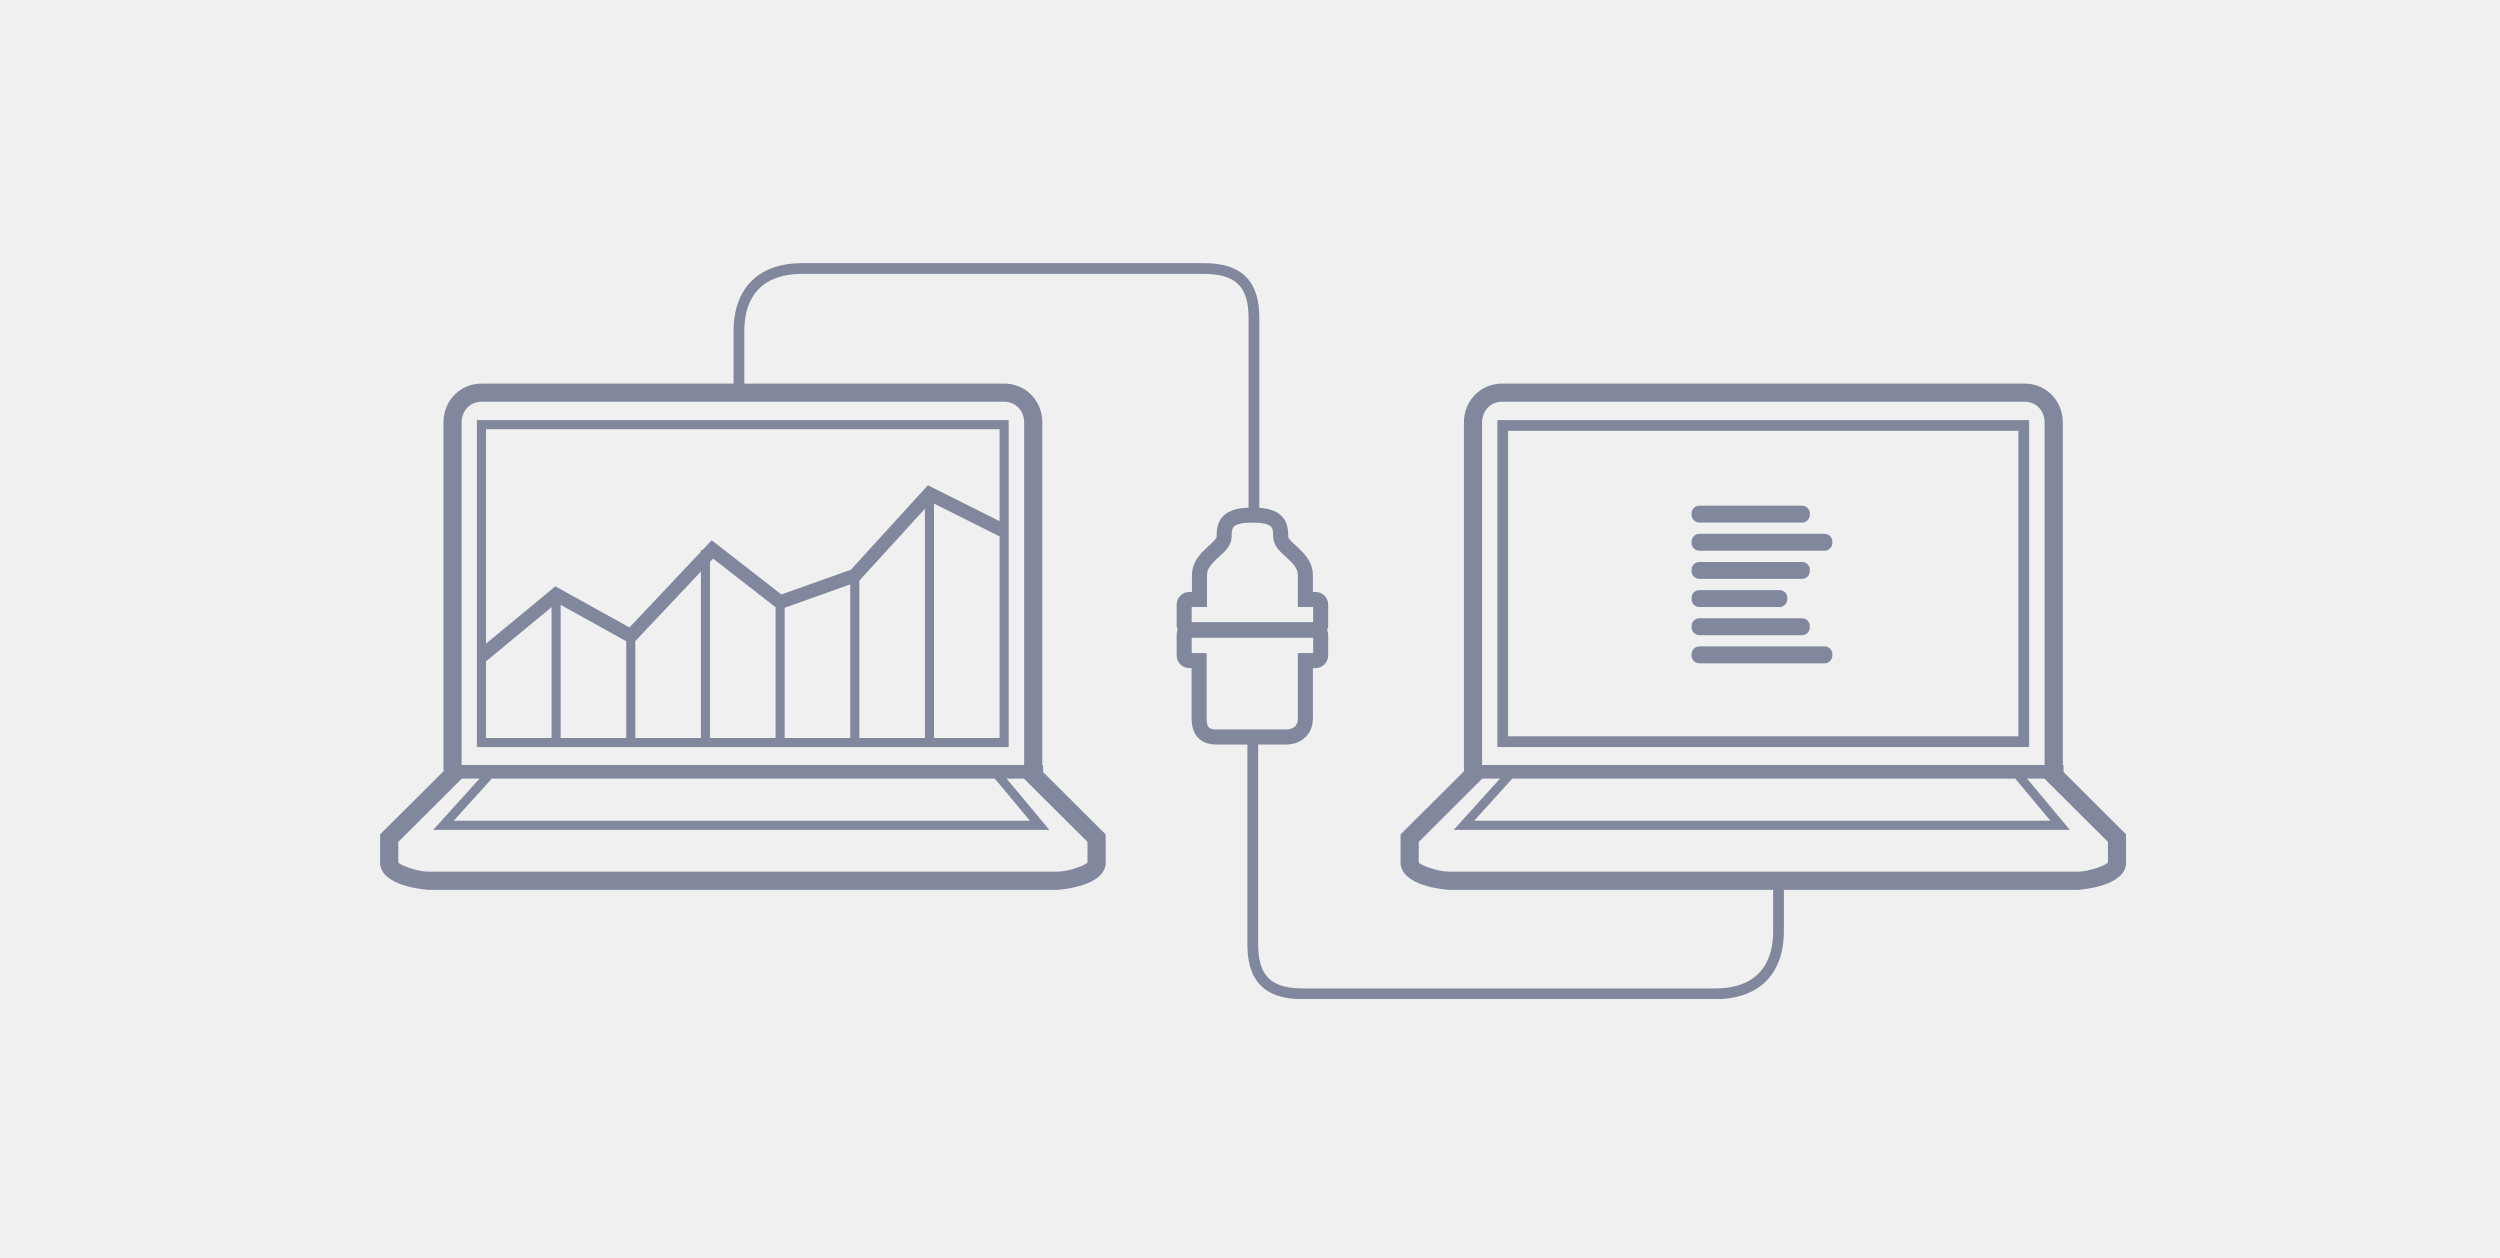
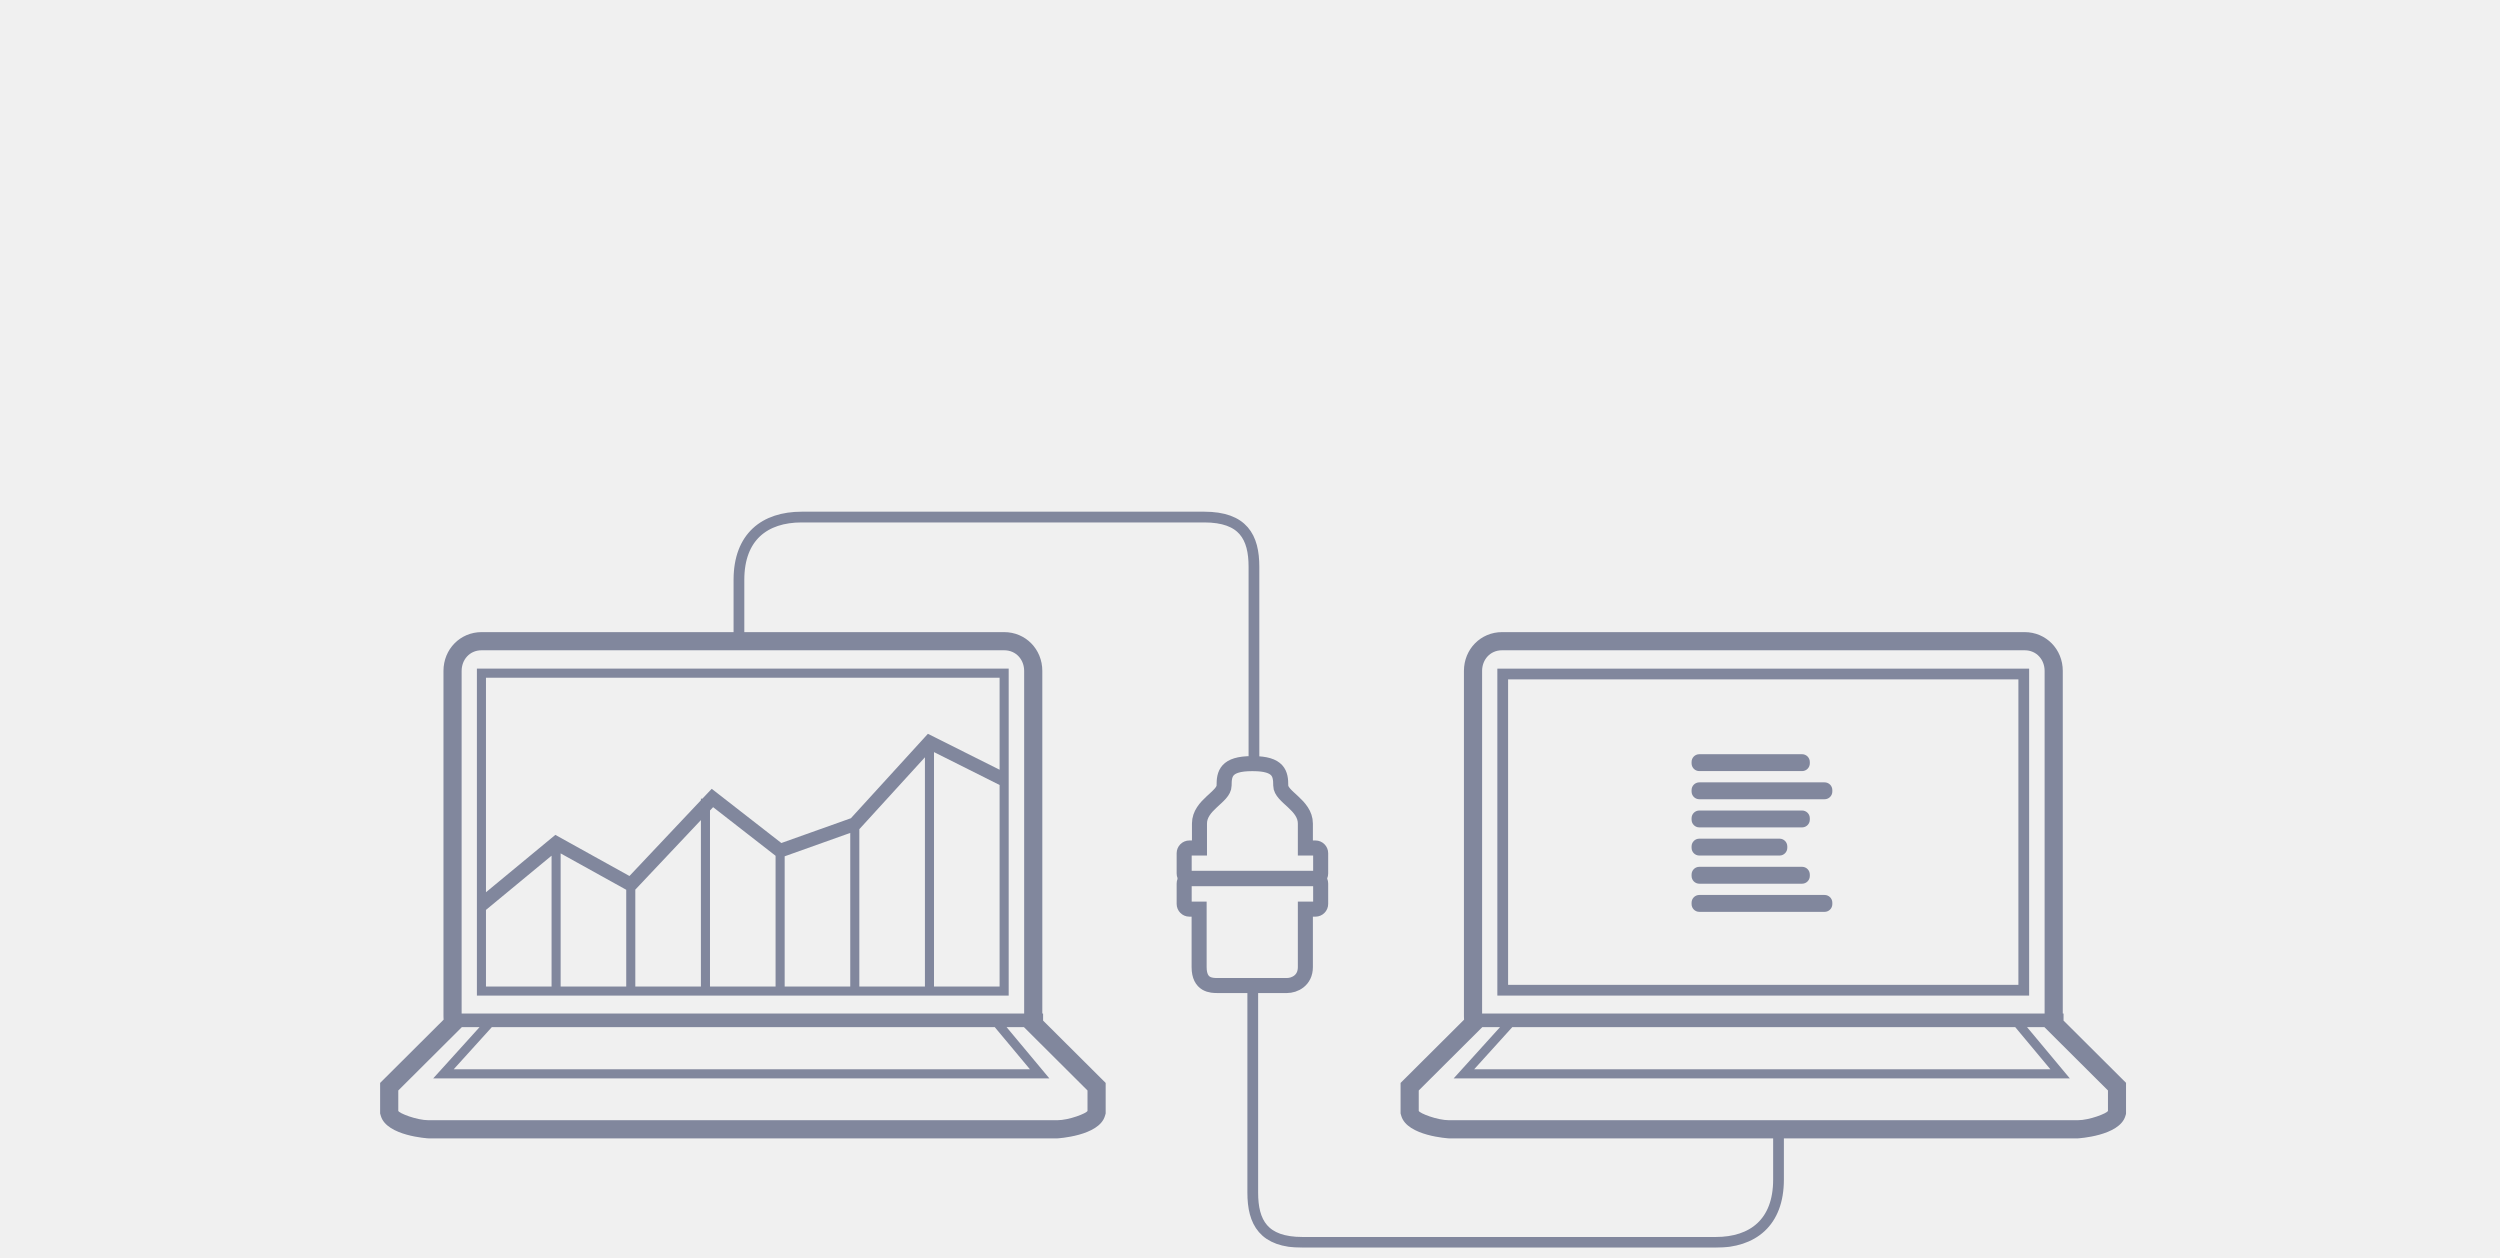
<svg xmlns="http://www.w3.org/2000/svg" xmlns:xlink="http://www.w3.org/1999/xlink" width="342" height="172" viewBox="0 0 342 172">
  <defs>
    <polygon id="a" points="0 100.689 238.855 100.689 238.855 0 0 0" />
  </defs>
-   <g fill="none" fill-rule="evenodd" transform="translate(52 36)">
+   <g fill="none" fill-rule="evenodd" transform="translate(52 70)">
    <path fill="#81879D" d="M14.481,54.475 L23.454,47.058 L23.454,64.954 L14.481,64.954 L14.481,54.475 Z M14.481,22.712 L84.745,22.712 L84.745,35.3 L74.937,30.385 L64.404,41.933 L54.889,45.325 L45.362,37.908 L44.088,39.258 L43.884,39.258 L43.884,39.475 L34.109,49.836 L23.971,44.211 L14.481,52.057 L14.481,22.712 Z M84.745,64.954 L75.772,64.954 L75.772,32.888 L84.745,37.386 L84.745,64.954 Z M74.53,64.954 L65.557,64.954 L65.557,43.433 L74.53,33.598 L74.53,64.954 Z M64.314,64.954 L55.342,64.954 L55.342,47.143 L64.314,43.943 L64.314,64.954 Z M54.099,64.954 L45.127,64.954 L45.127,40.872 L45.554,40.42 L54.099,47.072 L54.099,64.954 Z M43.884,64.954 L34.911,64.954 L34.911,51.702 L43.884,42.189 L43.884,64.954 Z M33.669,64.954 L24.696,64.954 L24.696,46.745 L33.669,51.723 L33.669,64.954 Z M13.239,66.196 L85.988,66.196 L85.988,21.469 L13.239,21.469 L13.239,66.196 Z" />
    <path fill="#81879D" d="M0,78.661 L0,78.145 L0.731,77.417 L8.685,69.492 C8.673,69.341 8.667,69.181 8.667,69.014 L8.667,21.782 C8.667,18.805 10.96,16.473 13.886,16.473 L49.635,16.473 L85.37,16.473 C88.296,16.473 90.589,18.805 90.589,21.782 L90.589,68.652 L90.695,68.652 L90.695,69.616 L98.525,77.417 L99.256,78.145 L99.256,79.177 L99.256,81.966 L99.256,82.325 L99.154,82.669 C98.347,85.407 92.673,85.732 92.617,85.732 L49.635,85.732 L6.639,85.732 C6.583,85.732 0.91,85.407 0.102,82.669 L0,82.325 L0,82.146 L0,78.661 Z M96.771,81.966 C96.675,82.29 94.25,83.247 92.617,83.247 L49.635,83.247 L49.621,83.247 L6.639,83.247 C5.006,83.247 2.581,82.29 2.485,81.966 L2.485,79.177 L11.178,70.515 L13.602,70.515 L7.263,77.522 L91.552,77.522 L85.704,70.515 L88.078,70.515 L96.771,79.177 L96.771,81.966 Z M84.086,70.515 L88.897,76.28 L10.063,76.28 L15.28,70.515 L84.086,70.515 Z M11.152,21.782 C11.152,20.276 12.218,18.958 13.886,18.958 L49.621,18.958 L49.635,18.958 L85.37,18.958 C87.038,18.958 88.104,20.276 88.104,21.782 L88.104,68.652 L11.152,68.652 L11.152,21.782 Z" />
    <path stroke="#81879D" stroke-width="2.057" d="M112.088,46.005 L112.088,42.663 C112.088,40.096 115.456,39.027 115.456,37.459 C115.456,35.891 115.673,34.465 119.259,34.465 L119.403,34.465 C122.988,34.465 123.206,35.891 123.206,37.459 C123.206,39.027 126.574,40.096 126.574,42.663 L126.574,46.005 L127.955,46.005 C128.347,46.005 128.667,46.326 128.667,46.718 L128.667,49.494 C128.667,49.886 128.347,50.206 127.955,50.206 L110.707,50.206 C110.315,50.206 109.994,49.886 109.994,49.494 L109.994,46.718 C109.994,46.326 110.315,46.005 110.707,46.005 L112.087,46.005 L112.088,46.005 Z" />
    <path stroke="#81879D" stroke-width="1.469" d="M119.541,34.395 L119.541,7.538 C119.541,3.479 118.076,0.734 112.738,0.734 L57.674,0.734 C52.601,0.734 49.087,3.44 49.087,9.322 L49.087,17.656" />
    <mask id="b" fill="white">
      <use xlink:href="#a" />
    </mask>
    <path fill="#81879D" d="M154.307,64.727 L224.117,64.727 L224.117,22.939 L154.307,22.939 L154.307,64.727 Z M152.837,66.196 L225.586,66.196 L225.586,21.47 L152.837,21.47 L152.837,66.196 Z" mask="url(#b)" />
    <path fill="#81879D" d="M236.37,81.966 C236.274,82.29 233.849,83.247 232.216,83.247 L189.234,83.247 L189.22,83.247 L146.238,83.247 C144.605,83.247 142.18,82.29 142.084,81.966 L142.084,79.177 L150.777,70.515 L153.201,70.515 L146.862,77.522 L231.151,77.522 L225.303,70.515 L227.677,70.515 L236.37,79.177 L236.37,81.966 Z M223.685,70.515 L228.496,76.28 L149.662,76.28 L154.879,70.515 L223.685,70.515 Z M150.751,21.782 C150.751,20.276 151.817,18.958 153.485,18.958 L189.22,18.958 L189.234,18.958 L224.969,18.958 C226.637,18.958 227.703,20.276 227.703,21.782 L227.703,68.652 L150.751,68.652 L150.751,21.782 Z M148.266,69.014 C148.266,69.181 148.272,69.341 148.284,69.492 L140.33,77.417 L139.599,78.145 L139.599,79.177 L139.599,81.966 L139.599,82.325 L139.701,82.669 C140.509,85.407 146.182,85.732 146.238,85.732 L189.234,85.732 L232.216,85.732 C232.272,85.732 237.946,85.407 238.753,82.669 L238.855,82.325 L238.855,81.966 L238.855,79.177 L238.855,78.145 L238.124,77.417 L230.294,69.616 L230.294,68.652 L230.188,68.652 L230.188,21.782 C230.188,18.805 227.895,16.473 224.969,16.473 L189.234,16.473 L153.485,16.473 C150.559,16.473 148.266,18.805 148.266,21.782 L148.266,69.014 Z" mask="url(#b)" />
    <path stroke="#81879D" stroke-width="1.469" d="M119.378,64.824 L119.378,93.151 C119.378,97.209 120.843,99.954 126.181,99.954 L182.714,99.954 C187.787,99.954 191.301,97.248 191.301,91.367 L191.301,84.502" mask="url(#b)" />
    <path stroke="#81879D" stroke-width="1.175" d="M128.286,46.468 L110.338,46.468" mask="url(#b)" />
    <path stroke="#81879D" stroke-width="2.057" d="M112.04,54.371 L112.04,62.3 C112.04,64.82 113.775,64.82 114.56,64.82 L119.283,64.82 L119.331,64.82 L124.053,64.82 C125.084,64.82 126.574,64.149 126.574,62.3 L126.574,54.371 L127.955,54.371 C128.346,54.371 128.667,54.05 128.667,53.658 L128.667,50.865 C128.667,50.473 128.346,50.153 127.955,50.153 L110.707,50.153 C110.315,50.153 109.994,50.473 109.994,50.865 L109.994,53.658 C109.994,54.05 110.315,54.371 110.707,54.371 L112.04,54.371 Z" mask="url(#b)" />
    <g transform="translate(110 53.689)" mask="url(#b)">
      <path fill="#FCFDFD" d="M18.404,0.215 L0.456,0.215" />
      <path stroke="#81879D" stroke-width="1.175" d="M18.404,0.215 L0.456,0.215" />
    </g>
    <path fill="#81879D" d="M180.467,52.431 L197.604,52.431 C198.189,52.431 198.663,52.905 198.663,53.49 L198.663,53.683 C198.663,54.268 198.189,54.742 197.604,54.742 L180.467,54.742 C179.882,54.742 179.408,54.268 179.408,53.683 L179.408,53.49 C179.408,52.905 179.882,52.431 180.467,52.431 M180.467,40.878 L194.523,40.878 C195.108,40.878 195.583,41.352 195.583,41.937 L195.583,42.129 C195.583,42.714 195.108,43.188 194.523,43.188 L180.467,43.188 C179.882,43.188 179.408,42.714 179.408,42.129 L179.408,41.937 C179.408,41.352 179.882,40.878 180.467,40.878 M180.467,48.58 L194.523,48.58 C195.108,48.58 195.583,49.054 195.583,49.639 L195.583,49.832 C195.583,50.416 195.108,50.891 194.523,50.891 L180.467,50.891 C179.882,50.891 179.408,50.416 179.408,49.832 L179.408,49.639 C179.408,49.054 179.882,48.58 180.467,48.58 M180.467,44.729 L191.443,44.729 C192.028,44.729 192.502,45.203 192.502,45.788 L192.502,45.98 C192.502,46.565 192.028,47.039 191.443,47.039 L180.467,47.039 C179.882,47.039 179.408,46.565 179.408,45.98 L179.408,45.788 C179.408,45.203 179.882,44.729 180.467,44.729 M180.467,37.027 L197.604,37.027 C198.189,37.027 198.663,37.501 198.663,38.086 L198.663,38.278 C198.663,38.863 198.189,39.337 197.604,39.337 L180.467,39.337 C179.882,39.337 179.408,38.863 179.408,38.278 L179.408,38.086 C179.408,37.501 179.882,37.027 180.467,37.027 M180.467,33.176 L194.523,33.176 C195.108,33.176 195.583,33.65 195.583,34.235 L195.583,34.427 C195.583,35.012 195.108,35.486 194.523,35.486 L180.467,35.486 C179.882,35.486 179.408,35.012 179.408,34.427 L179.408,34.235 C179.408,33.65 179.882,33.176 180.467,33.176" mask="url(#b)" />
  </g>
</svg>
